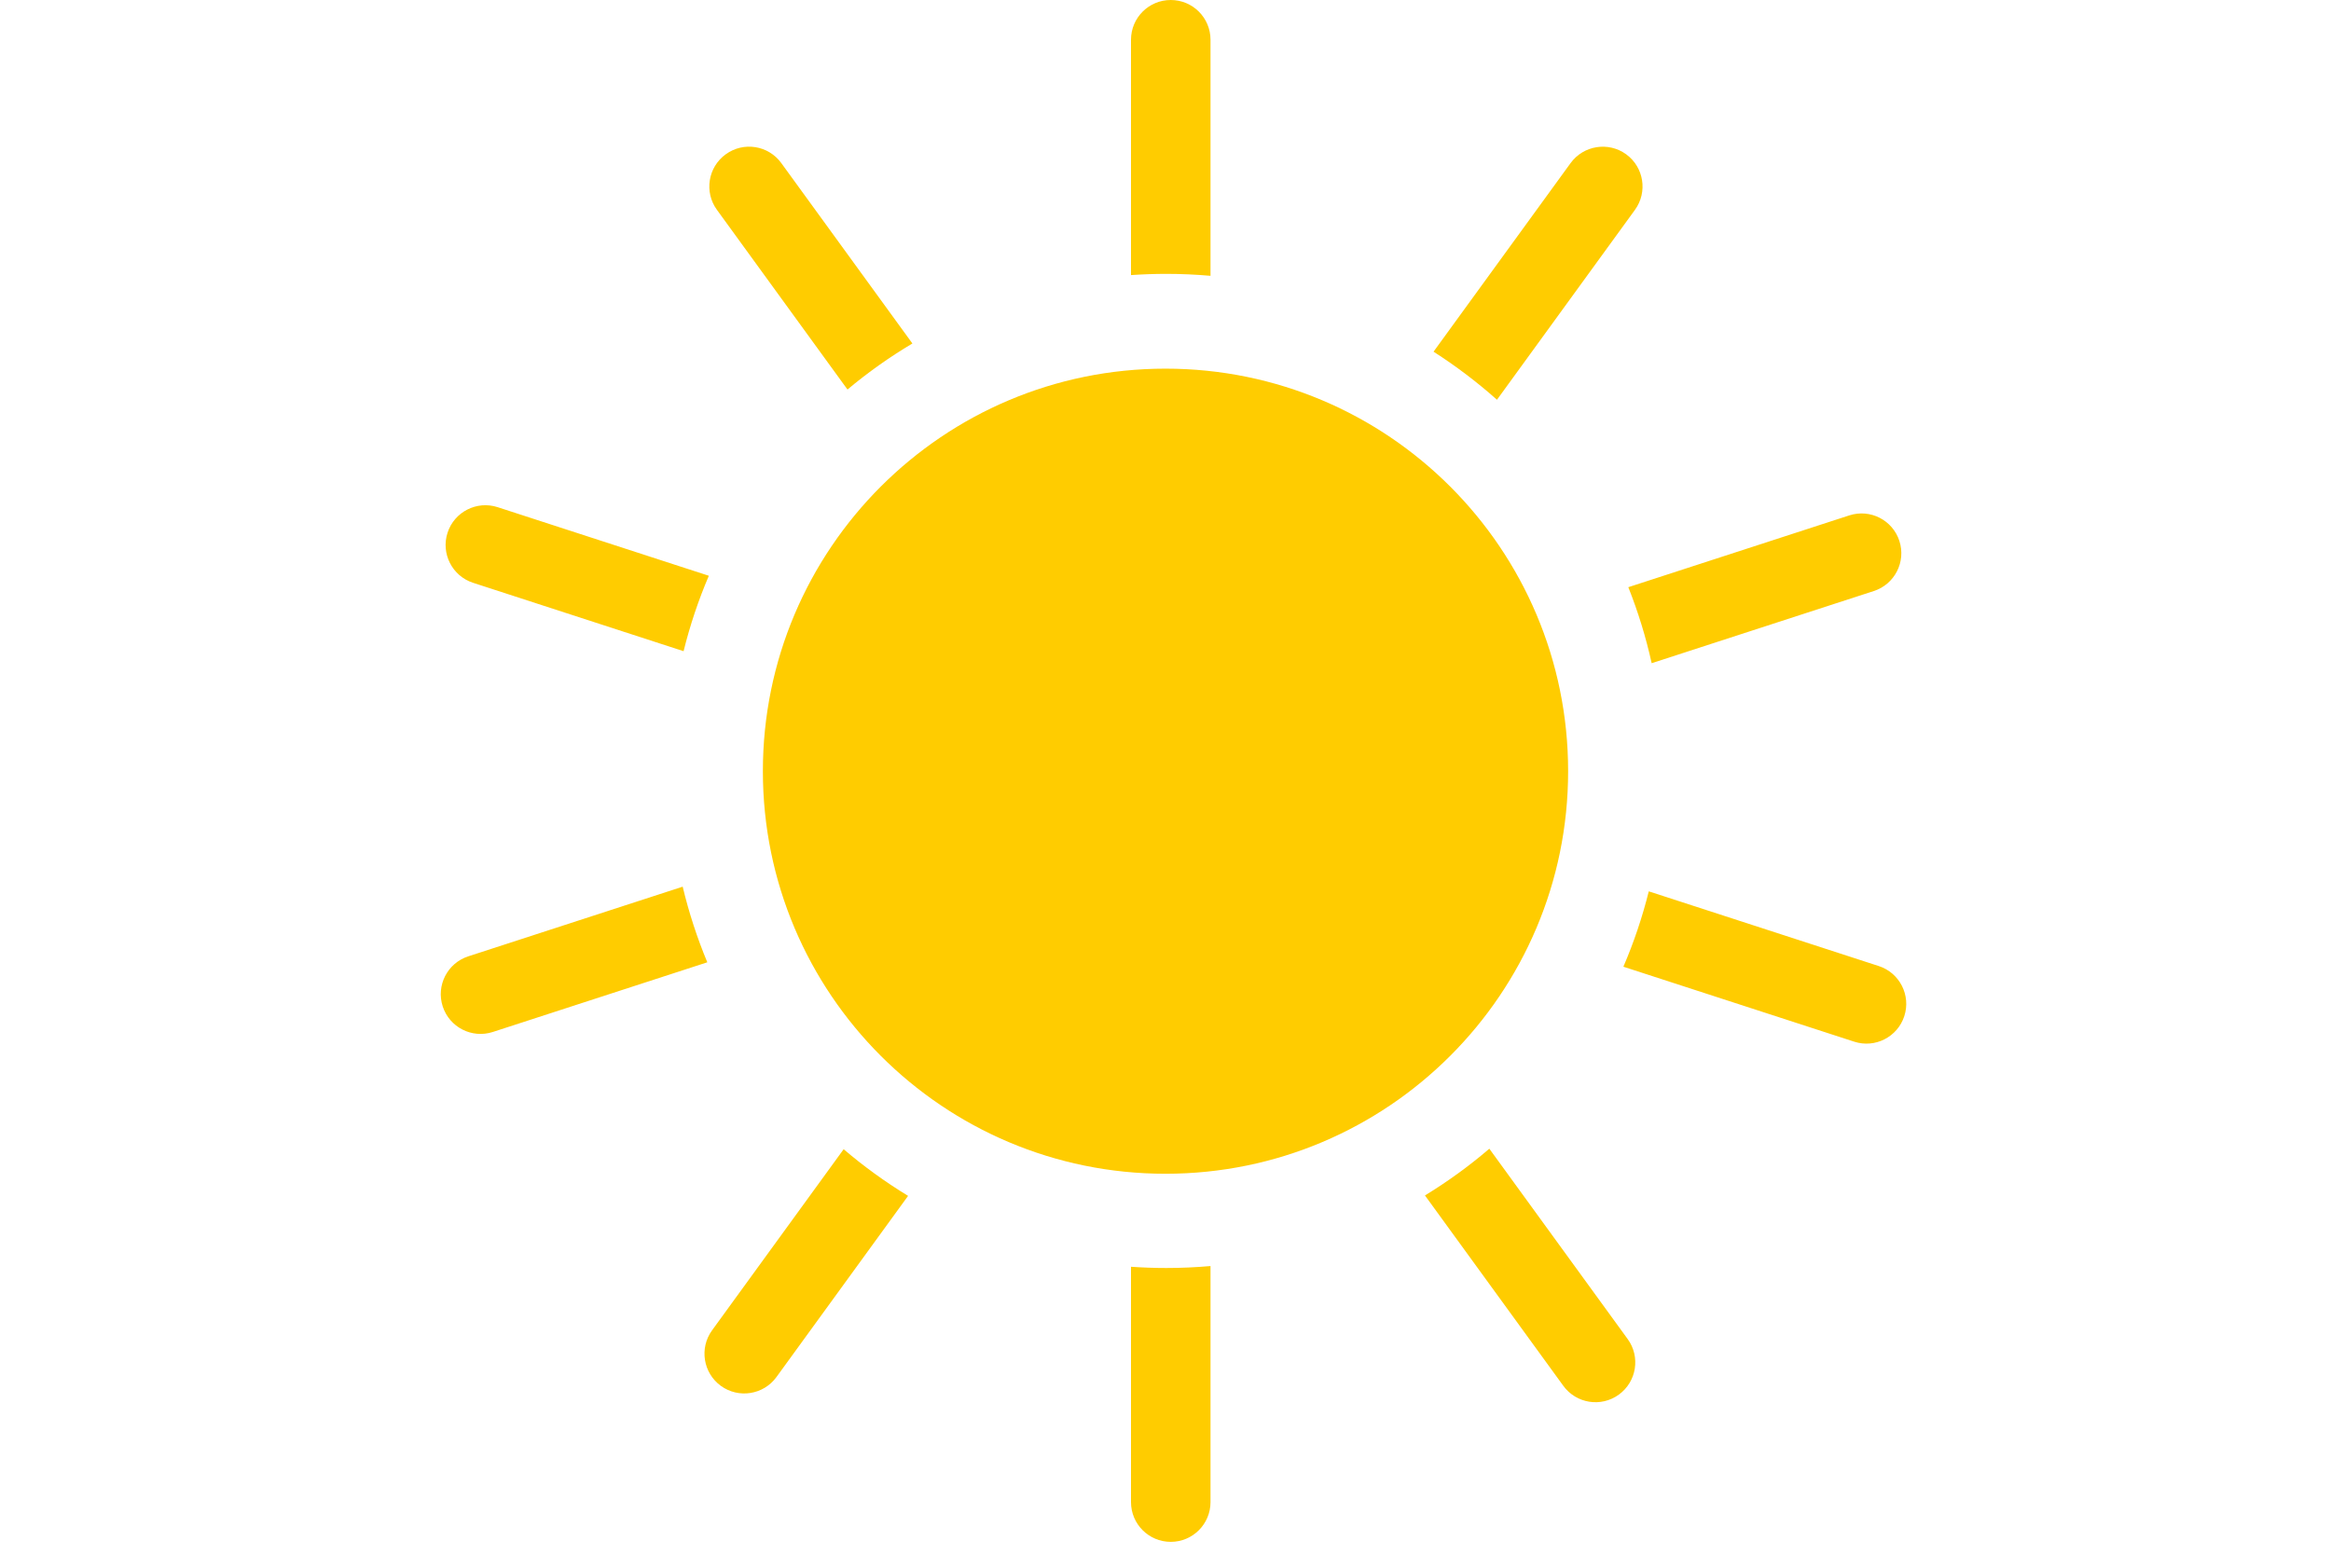
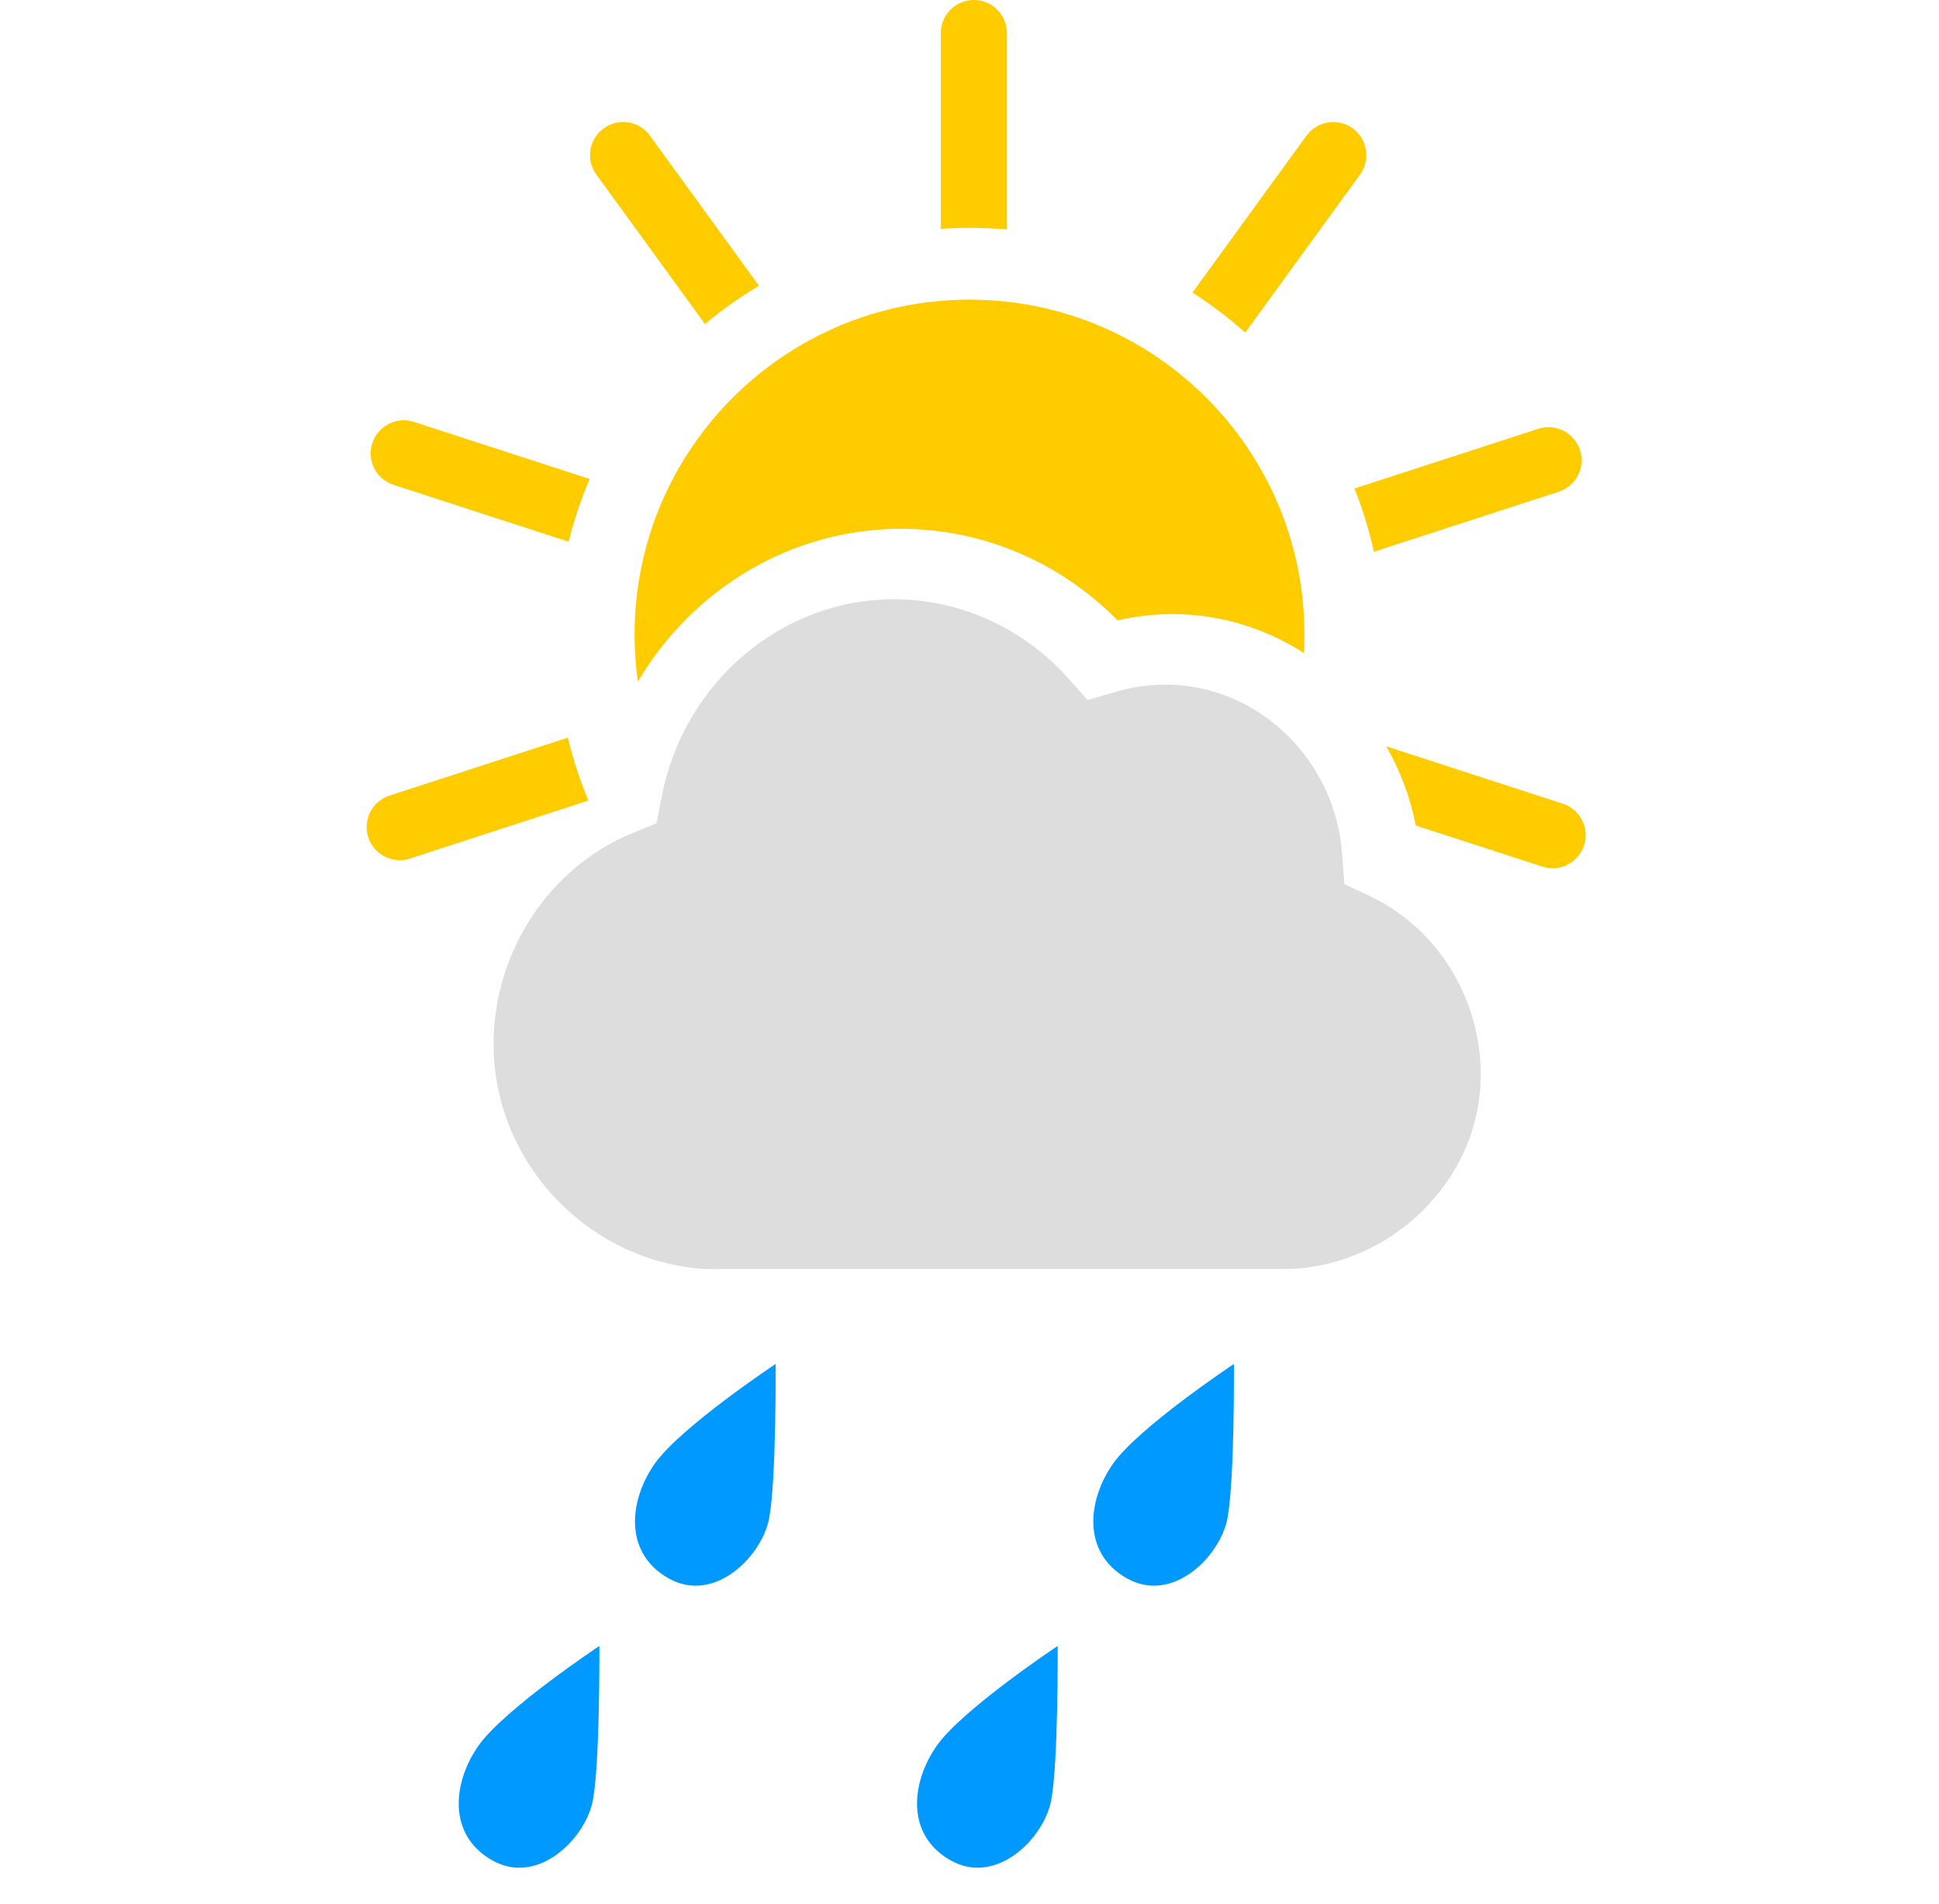
- <svg xmlns="http://www.w3.org/2000/svg" height="37" viewbox="0 0 55 37" width="55">
-   <g fill="#fc0" fill-rule="evenodd" transform="translate(10)">
-     <path d="m16.686 6.492v-5.554c0-.518.42-.938.938-.938.518 0 .938.42.938.938v5.571c-.344-.03-.692-.046-1.044-.046-.28 0-.558.01-.833.029zm7.138 1.808 3.234-4.451c.305-.419.892-.512 1.311-.208s.512.892.208 1.311l-3.256 4.482c-.467-.416-.967-.795-1.496-1.134zm4.597 5.557 5.213-1.694c.493-.16 1.022.11 1.182.603.16.493-.11 1.022-.603 1.182l-5.242 1.703c-.136-.618-.322-1.217-.551-1.794zm.481 7.178 5.427 1.763c.493.16.763.69.603 1.182-.16.493-.69.763-1.182.603l-5.446-1.769c.245-.571.446-1.165.599-1.779zm-3.761 6.074 3.264 4.492c.305.419.212 1.006-.208 1.311-.419.305-1.006.212-1.311-.208l-3.264-4.492c.536-.327 1.044-.696 1.519-1.103zm-6.579 2.769v5.571c0 .518-.42.938-.938.938-.518 0-.938-.42-.938-.938v-5.554c.275.019.553.029.833.029.352 0 .7-.016 1.044-.046zm-7.135-1.657-3.107 4.277c-.305.419-.892.512-1.311.208-.419-.305-.512-.892-.208-1.311l3.105-4.274c.475.406.984.774 1.52 1.101zm-4.739-5.511-5.06 1.644c-.493.16-1.022-.11-1.182-.603s.11-1.022.603-1.182l5.059-1.644c.147.615.342 1.211.581 1.785zm-.558-7.342-4.967-1.614c-.493-.16-.763-.69-.603-1.182.16-.493.69-.763 1.182-.603l4.983 1.619c-.244.571-.444 1.166-.596 1.78zm3.866-6.176-3.08-4.24c-.305-.419-.212-1.006.208-1.311s1.006-.212 1.311.208l3.093 4.257c-.54.321-1.052.685-1.531 1.086z" fill-rule="nonzero" />
-     <path d="m17.5 27.7c5.247 0 9.5-4.253 9.5-9.5s-4.253-9.5-9.5-9.5-9.5 4.253-9.5 9.5 4.253 9.5 9.5 9.5z" />
+ <svg xmlns="http://www.w3.org/2000/svg" height="54" viewbox="0 0 55 54" width="55">
+   <g fill="none" fill-rule="evenodd">
+     <g fill="#fc0" transform="translate(10)">
+       <path d="m16.686 6.492v-5.554c0-.518.42-.938.938-.938.518 0 .938.42.938.938v5.571c-.344-.03-.692-.046-1.044-.046-.28 0-.558.01-.833.029zm7.138 1.808 3.234-4.451c.305-.419.892-.512 1.311-.208s.512.892.208 1.311l-3.256 4.482c-.467-.416-.967-.795-1.496-1.134zm4.597 5.557 5.213-1.694c.493-.16 1.022.11 1.182.603.16.493-.11 1.022-.603 1.182l-5.242 1.703c-.136-.618-.322-1.217-.551-1.794zm.898 7.313 5.01 1.628c.493.16.763.69.603 1.182-.16.493-.69.763-1.182.603l-3.592-1.167c-.156-.805-.444-1.562-.838-2.246zm-22.631 1.539-5.06 1.644c-.493.16-1.022-.11-1.182-.603s.11-1.022.603-1.182l5.059-1.644c.147.615.342 1.211.581 1.785zm-.558-7.342-4.967-1.614c-.493-.16-.763-.69-.603-1.182.16-.493.69-.763 1.182-.603l4.983 1.619c-.244.571-.444 1.166-.596 1.78zm3.866-6.176-3.08-4.24c-.305-.419-.212-1.006.208-1.311s1.006-.212 1.311.208l3.093 4.257c-.54.321-1.052.685-1.531 1.086z" fill-rule="nonzero" />
+       <path d="m8.093 19.336c-.061-.436-.093-.882-.093-1.336 0-5.247 4.253-9.5 9.5-9.5s9.5 4.253 9.5 9.5c0 .176-.005.351-.014.525-1.085-.7-2.366-1.105-3.733-1.105-.519 0-1.039.06-1.553.178-1.625-1.655-3.84-2.598-6.143-2.598-3.122 0-5.921 1.716-7.463 4.336z" />
+     </g>
+     <path d="m38.131 25.078-.06-.839c-.193-2.702-2.397-4.819-5.019-4.819-.462 0-.931.068-1.392.202l-.809.234-.571-.637c-1.267-1.411-3.061-2.22-4.923-2.22-3.188 0-5.959 2.352-6.586 5.593l-.146.759-.697.287c-2.349.963-3.927 3.365-3.927 5.975 0 3.415 2.737 6.188 6 6.385.083.005.208.005.377 0h15.988c.066 0.0.111 0.0.135 0 2.916-.058 5.5-2.488 5.5-5.518 0-2.163-1.228-4.145-3.131-5.053z" fill="#ddd" />
+     <g fill="#09f">
+       <path d="m4.818 4.067c-.205 1.079-1.55 2.434-2.847 1.709s-1.124-2.235-.392-3.266 3.422-2.82 3.422-2.82.021 3.297-.184 4.376z" transform="translate(17 39)" />
+       <path d="m4.818 4.067c-.205 1.079-1.55 2.434-2.847 1.709s-1.124-2.235-.392-3.266 3.422-2.82 3.422-2.82.021 3.297-.184 4.376z" transform="translate(30 39)" />
+       <path d="m4.818 4.067c-.205 1.079-1.55 2.434-2.847 1.709s-1.124-2.235-.392-3.266 3.422-2.82 3.422-2.82.021 3.297-.184 4.376z" transform="translate(12 47)" />
+       <path d="m4.818 4.067c-.205 1.079-1.55 2.434-2.847 1.709s-1.124-2.235-.392-3.266 3.422-2.82 3.422-2.82.021 3.297-.184 4.376z" transform="translate(25 47)" />
+     </g>
  </g>
</svg>
